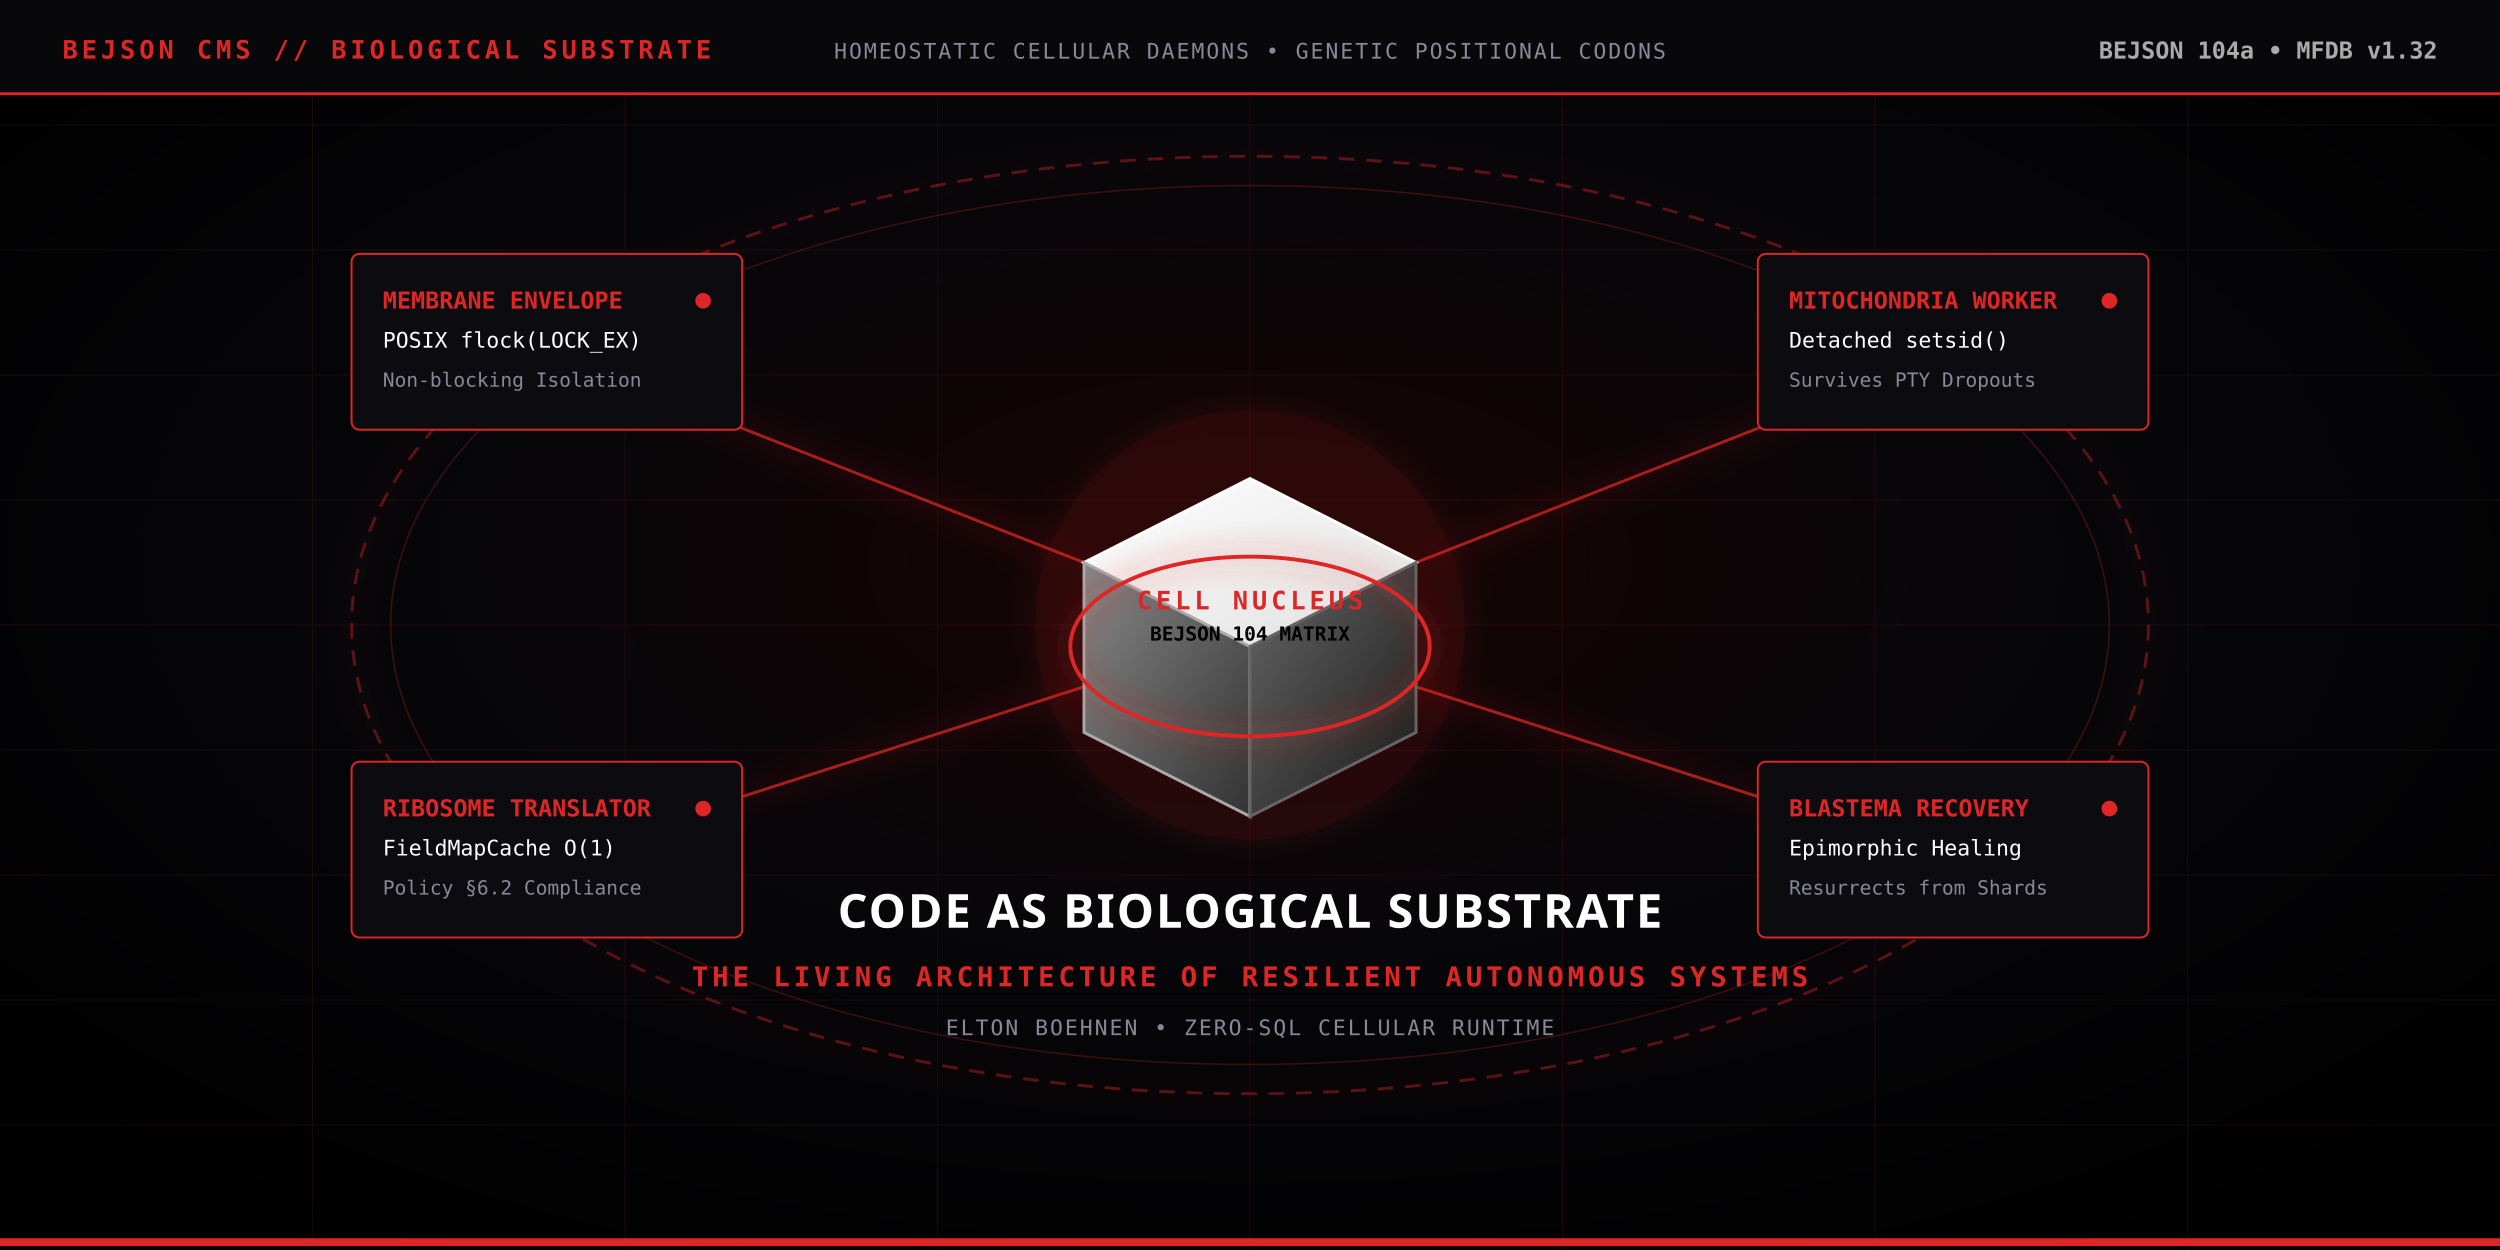
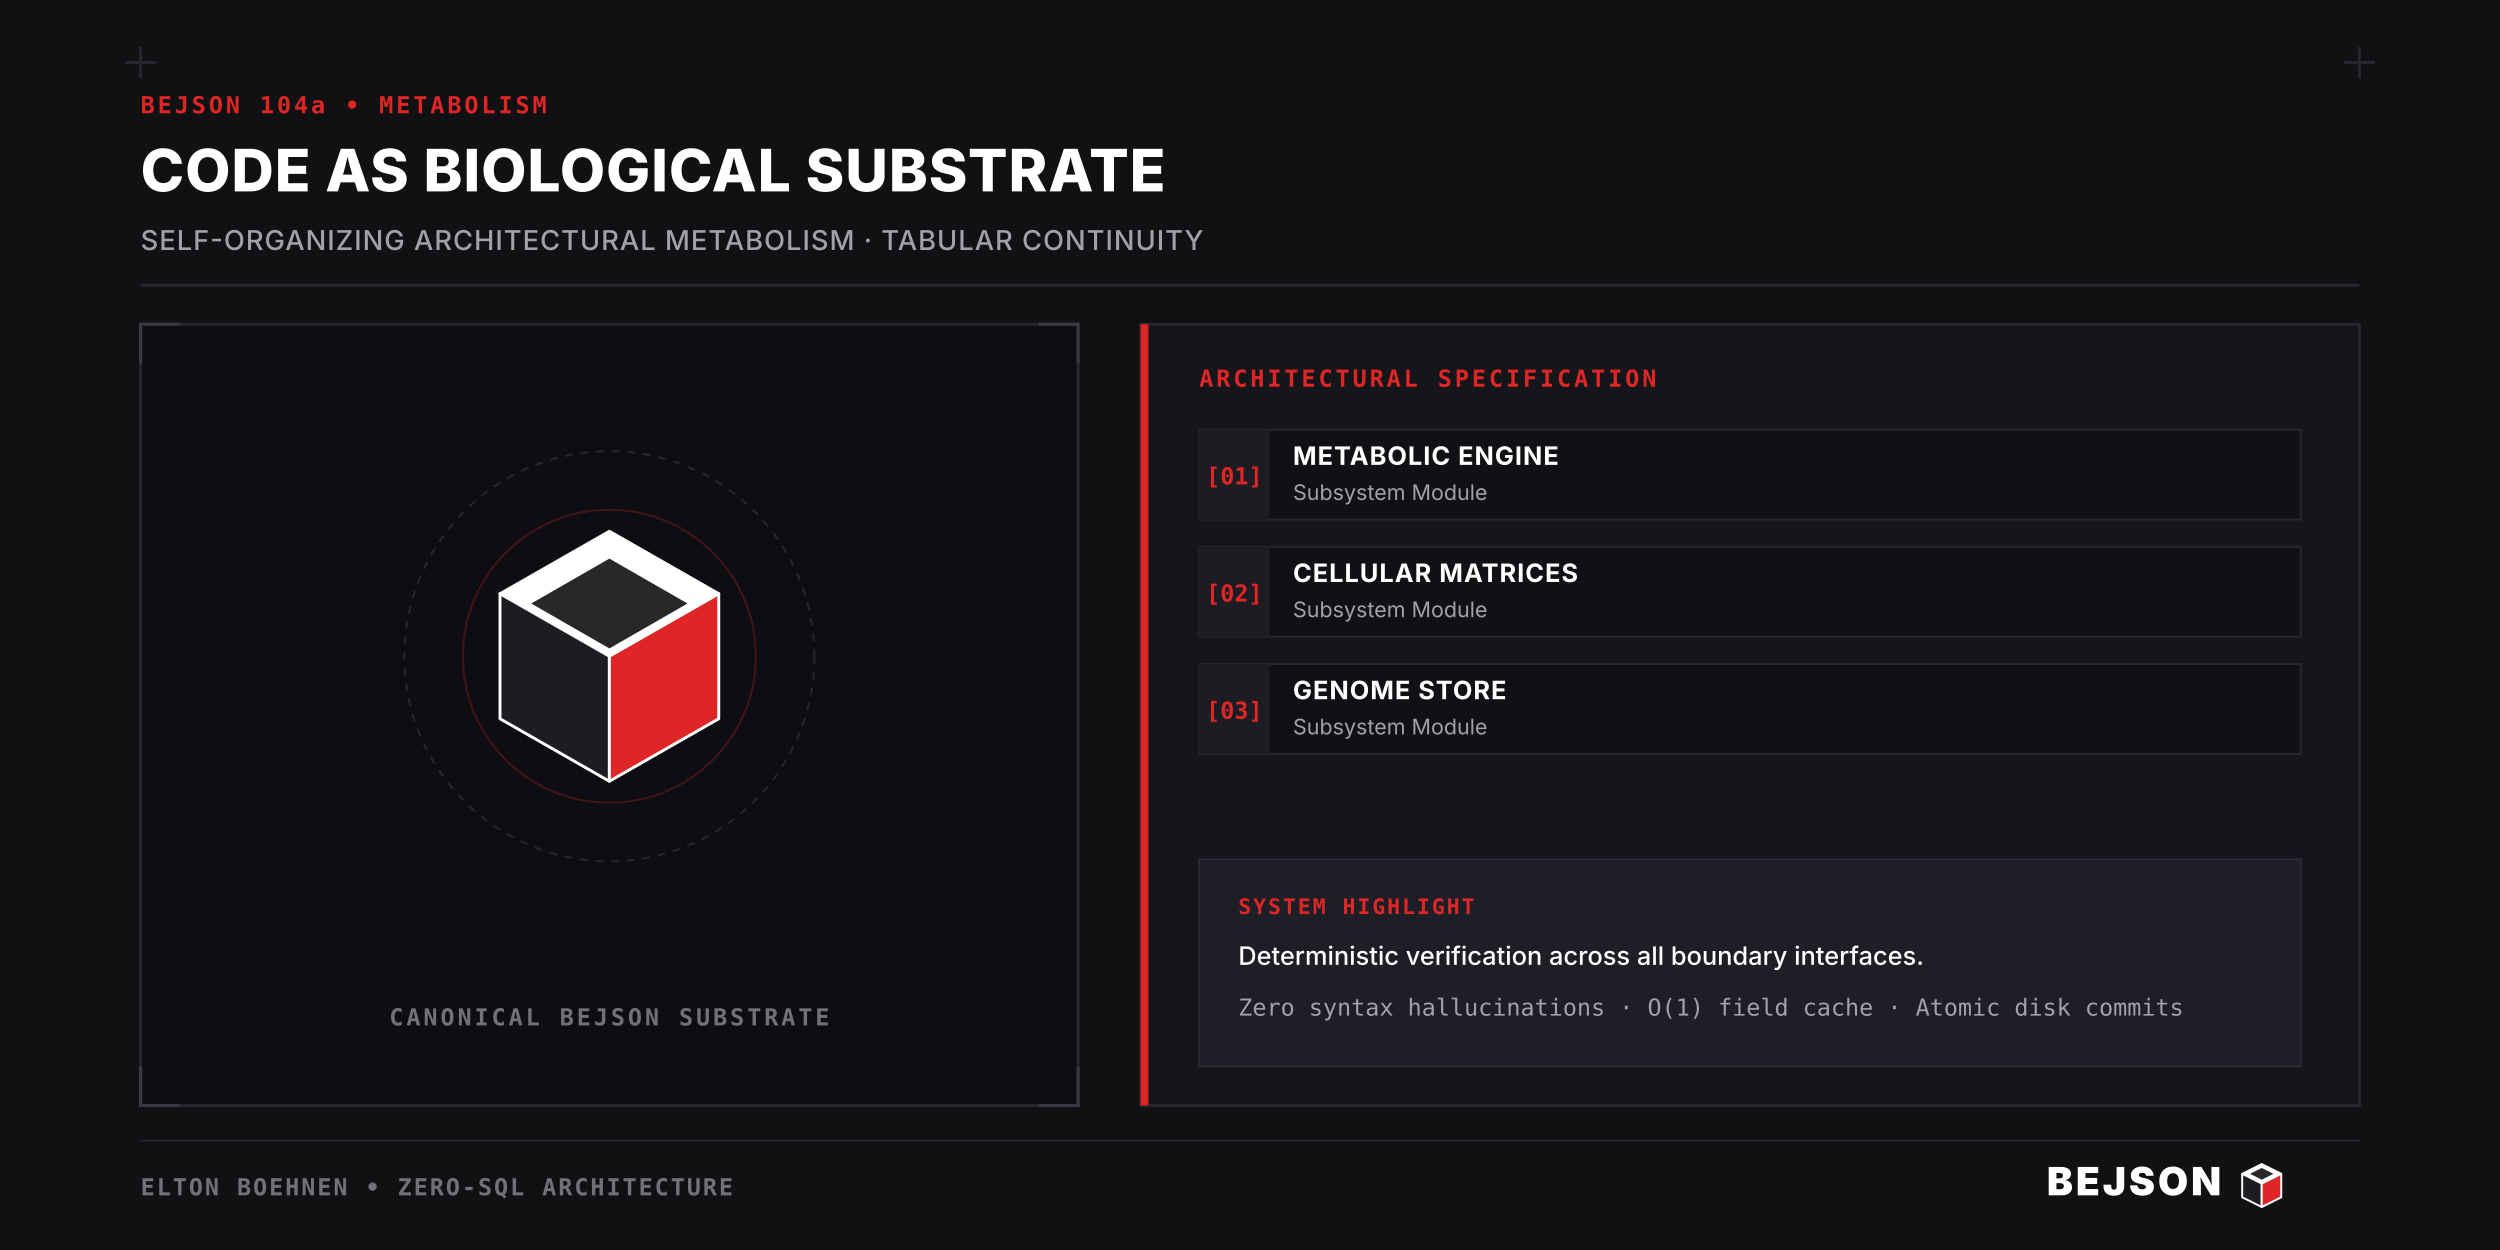
<svg xmlns="http://www.w3.org/2000/svg" width="1280" height="640" viewBox="0 0 1280 640">
-   <defs>
-     <radialGradient id="substrateGlow" cx="50%" cy="45%" r="65%">
-       <stop offset="0%" stop-color="#1a0404" stop-opacity="0.95" />
-       <stop offset="50%" stop-color="#08080c" stop-opacity="0.8" />
-       <stop offset="100%" stop-color="#000000" stop-opacity="1" />
-     </radialGradient>
-     <linearGradient id="nucleusTop" x1="0%" y1="0%" x2="100%" y2="100%">
-       <stop offset="0%" stop-color="#FFFFFF" />
-       <stop offset="100%" stop-color="#E0E0E0" />
-     </linearGradient>
-     <linearGradient id="nucleusLeft" x1="0%" y1="0%" x2="100%" y2="100%">
-       <stop offset="0%" stop-color="#888888" />
-       <stop offset="100%" stop-color="#333333" />
-     </linearGradient>
-     <linearGradient id="nucleusRight" x1="0%" y1="0%" x2="100%" y2="100%">
-       <stop offset="0%" stop-color="#666666" />
-       <stop offset="100%" stop-color="#1a1a1a" />
-     </linearGradient>
-     <filter id="membraneGlow" x="-20%" y="-20%" width="140%" height="140%">
-       <feGaussianBlur stdDeviation="8" result="blur" />
-       <feComposite in="SourceGraphic" in2="blur" operator="over" />
-     </filter>
-   </defs>
-   <rect width="1280" height="640" fill="#000000" />
-   <rect width="1280" height="640" fill="url(#substrateGlow)" />
-   <g stroke="#DE2626" stroke-width="0.5" opacity="0.12">
-     <line x1="0" y1="64" x2="1280" y2="64" />
-     <line x1="0" y1="128" x2="1280" y2="128" />
-     <line x1="0" y1="192" x2="1280" y2="192" />
-     <line x1="0" y1="256" x2="1280" y2="256" />
-     <line x1="0" y1="320" x2="1280" y2="320" />
-     <line x1="0" y1="384" x2="1280" y2="384" />
-     <line x1="0" y1="448" x2="1280" y2="448" />
-     <line x1="0" y1="512" x2="1280" y2="512" />
-     <line x1="0" y1="576" x2="1280" y2="576" />
-     <line x1="160" y1="0" x2="160" y2="640" />
-     <line x1="320" y1="0" x2="320" y2="640" />
-     <line x1="480" y1="0" x2="480" y2="640" />
-     <line x1="640" y1="0" x2="640" y2="640" />
-     <line x1="800" y1="0" x2="800" y2="640" />
-     <line x1="960" y1="0" x2="960" y2="640" />
-     <line x1="1120" y1="0" x2="1120" y2="640" />
+   <rect width="1280" height="640" fill="#111113" />
+   <path d="M 72 24 L 72 40 M 64 32 L 80 32" stroke="#262630" stroke-width="1.5" />
+   <path d="M 1208 24 L 1208 40 M 1200 32 L 1216 32" stroke="#262630" stroke-width="1.5" />
+   <text x="72" y="58" fill="#DE2626" font-size="12" font-family="monospace" font-weight="800" letter-spacing="1.5">BEJSON 104a • METABOLISM</text>
+   <text x="72" y="98" fill="#FFFFFF" font-size="30" font-family="system-ui, -apple-system, sans-serif" font-weight="800" letter-spacing="0.5">CODE AS BIOLOGICAL SUBSTRATE</text>
+   <text x="72" y="128" fill="#A1A1AA" font-size="14" font-family="system-ui, -apple-system, sans-serif" font-weight="500" letter-spacing="0.5">SELF-ORGANIZING ARCHITECTURAL METABOLISM · TABULAR CONTINUITY</text>
+   <line x1="72" y1="146" x2="1208" y2="146" stroke="#262630" stroke-width="1.5" />
+   <rect x="72" y="166" width="480" height="400" rx="0" fill="#0E0E12" stroke="#26262E" stroke-width="1.5" />
+   <path d="M 72 186 L 72 166 L 92 166" fill="none" stroke="#3A3A44" stroke-width="1.5" />
+   <path d="M 532 166 L 552 166 L 552 186" fill="none" stroke="#3A3A44" stroke-width="1.5" />
+   <path d="M 72 546 L 72 566 L 92 566" fill="none" stroke="#3A3A44" stroke-width="1.5" />
+   <path d="M 532 566 L 552 566 L 552 546" fill="none" stroke="#3A3A44" stroke-width="1.5" />
+   <g transform="translate(312, 336)">
+     <circle cx="0" cy="0" r="105" fill="none" stroke="#262630" stroke-width="1" stroke-dasharray="4,4" />
+     <circle cx="0" cy="0" r="75" fill="none" stroke="#DE2626" stroke-width="1" opacity="0.25" />
+     <polygon points="0,-64 56,-32 0,0 -56,-32" fill="#FFFFFF" stroke="#FFFFFF" stroke-width="1.5" stroke-linejoin="round" />
+     <polygon points="0,-50 40,-27 0,-4 -40,-27" fill="#111113" opacity="0.9" />
+     <polygon points="-56,-32 0,0 0,64 -56,32" fill="#1C1C22" stroke="#FFFFFF" stroke-width="1.5" stroke-linejoin="round" />
+     <polygon points="0,0 56,-32 56,32 0,64" fill="#DE2626" stroke="#FFFFFF" stroke-width="1.5" stroke-linejoin="round" />
  </g>
-   <rect x="0" y="0" width="1280" height="48" fill="#08080a" />
-   <line x1="0" y1="48" x2="1280" y2="48" stroke="#DE2626" stroke-width="1.5" />
-   <text x="32" y="30" fill="#DE2626" font-size="13" font-family="monospace" font-weight="700" letter-spacing="2">BEJSON CMS // BIOLOGICAL SUBSTRATE</text>
-   <text x="640" y="30" fill="#888899" font-size="11" font-family="monospace" text-anchor="middle" letter-spacing="1">HOMEOSTATIC CELLULAR DAEMONS • GENETIC POSITIONAL CODONS</text>
-   <text x="1248" y="30" fill="#AAAAAA" font-size="12" font-family="monospace" text-anchor="end" font-weight="600">BEJSON 104a • MFDB v1.32</text>
-   <ellipse cx="640" cy="320" rx="460" ry="240" fill="none" stroke="#DE2626" stroke-width="1.5" stroke-dasharray="8,6" opacity="0.4" filter="url(#membraneGlow)" />
-   <ellipse cx="640" cy="320" rx="440" ry="225" fill="none" stroke="#DE2626" stroke-width="0.8" opacity="0.25" />
-   <g stroke="#DE2626" stroke-width="1.5" opacity="0.75" filter="url(#membraneGlow)">
-     <line x1="280" y1="180" x2="560" y2="290" />
-     <line x1="280" y1="440" x2="560" y2="350" />
-     <line x1="1000" y1="180" x2="720" y2="290" />
-     <line x1="1000" y1="440" x2="720" y2="350" />
+   <text x="312" y="525" fill="#71717A" font-size="12" font-family="monospace" font-weight="600" text-anchor="middle" letter-spacing="1.5">CANONICAL BEJSON SUBSTRATE</text>
+   <rect x="584" y="166" width="624" height="400" rx="0" fill="#16161A" stroke="#26262E" stroke-width="1.5" />
+   <rect x="584" y="166" width="4" height="400" rx="0" fill="#DE2626" />
+   <text x="614" y="198" fill="#DE2626" font-size="12" font-family="monospace" font-weight="800" letter-spacing="1.5">ARCHITECTURAL SPECIFICATION</text>
+   <g transform="translate(614, 238)">
+     <rect x="0" y="-18" width="564" height="46" rx="0" fill="#111115" stroke="#26262E" stroke-width="1" />
+     <rect x="0" y="-18" width="36" height="46" rx="0" fill="#1C1C22" />
+     <text x="18" y="10" fill="#DE2626" font-size="12" font-family="monospace" font-weight="800" text-anchor="middle">[01]</text>
+     <text x="48" y="0" fill="#FFFFFF" font-size="13" font-family="system-ui, -apple-system, sans-serif" font-weight="700" letter-spacing="0.5">METABOLIC ENGINE</text>
+     <text x="48" y="18" fill="#A1A1AA" font-size="11" font-family="system-ui, -apple-system, sans-serif" font-weight="400">Subsystem Module</text>
  </g>
-   <g transform="translate(180, 130)">
-     <rect width="200" height="90" rx="4" fill="#0c0c10" stroke="#DE2626" stroke-width="1" />
-     <text x="16" y="28" fill="#DE2626" font-size="12" font-family="monospace" font-weight="700">MEMBRANE ENVELOPE</text>
-     <text x="16" y="48" fill="#FFFFFF" font-size="11" font-family="monospace">POSIX flock(LOCK_EX)</text>
-     <text x="16" y="68" fill="#888899" font-size="10" font-family="monospace">Non-blocking Isolation</text>
-     <circle cx="180" cy="24" r="4" fill="#DE2626" />
+   <g transform="translate(614, 298)">
+     <rect x="0" y="-18" width="564" height="46" rx="0" fill="#111115" stroke="#26262E" stroke-width="1" />
+     <rect x="0" y="-18" width="36" height="46" rx="0" fill="#1C1C22" />
+     <text x="18" y="10" fill="#DE2626" font-size="12" font-family="monospace" font-weight="800" text-anchor="middle">[02]</text>
+     <text x="48" y="0" fill="#FFFFFF" font-size="13" font-family="system-ui, -apple-system, sans-serif" font-weight="700" letter-spacing="0.5">CELLULAR MATRICES</text>
+     <text x="48" y="18" fill="#A1A1AA" font-size="11" font-family="system-ui, -apple-system, sans-serif" font-weight="400">Subsystem Module</text>
  </g>
-   <g transform="translate(180, 390)">
-     <rect width="200" height="90" rx="4" fill="#0c0c10" stroke="#DE2626" stroke-width="1" />
-     <text x="16" y="28" fill="#DE2626" font-size="12" font-family="monospace" font-weight="700">RIBOSOME TRANSLATOR</text>
-     <text x="16" y="48" fill="#FFFFFF" font-size="11" font-family="monospace">FieldMapCache O(1)</text>
-     <text x="16" y="68" fill="#888899" font-size="10" font-family="monospace">Policy §6.2 Compliance</text>
-     <circle cx="180" cy="24" r="4" fill="#DE2626" />
+   <g transform="translate(614, 358)">
+     <rect x="0" y="-18" width="564" height="46" rx="0" fill="#111115" stroke="#26262E" stroke-width="1" />
+     <rect x="0" y="-18" width="36" height="46" rx="0" fill="#1C1C22" />
+     <text x="18" y="10" fill="#DE2626" font-size="12" font-family="monospace" font-weight="800" text-anchor="middle">[03]</text>
+     <text x="48" y="0" fill="#FFFFFF" font-size="13" font-family="system-ui, -apple-system, sans-serif" font-weight="700" letter-spacing="0.5">GENOME STORE</text>
+     <text x="48" y="18" fill="#A1A1AA" font-size="11" font-family="system-ui, -apple-system, sans-serif" font-weight="400">Subsystem Module</text>
  </g>
-   <g transform="translate(900, 130)">
-     <rect width="200" height="90" rx="4" fill="#0c0c10" stroke="#DE2626" stroke-width="1" />
-     <text x="16" y="28" fill="#DE2626" font-size="12" font-family="monospace" font-weight="700">MITOCHONDRIA WORKER</text>
-     <text x="16" y="48" fill="#FFFFFF" font-size="11" font-family="monospace">Detached setsid()</text>
-     <text x="16" y="68" fill="#888899" font-size="10" font-family="monospace">Survives PTY Dropouts</text>
-     <circle cx="180" cy="24" r="4" fill="#DE2626" />
+   <rect x="614" y="440" width="564" height="106" rx="0" fill="#1E1E26" stroke="#2B2B36" stroke-width="1" />
+   <text x="634" y="468" fill="#DE2626" font-size="11" font-family="monospace" font-weight="800" letter-spacing="1">SYSTEM HIGHLIGHT</text>
+   <text x="634" y="494" fill="#FFFFFF" font-size="13" font-family="system-ui, -apple-system, sans-serif" font-weight="500">Deterministic verification across all boundary interfaces.</text>
+   <text x="634" y="520" fill="#A1A1AA" font-size="12" font-family="monospace">Zero syntax hallucinations · O(1) field cache · Atomic disk commits</text>
+   <line x1="72" y1="584" x2="1208" y2="584" stroke="#262630" stroke-width="1" />
+   <text x="72" y="612" fill="#71717A" font-size="12" font-family="monospace" font-weight="600" letter-spacing="1">ELTON BOEHNEN • ZERO-SQL ARCHITECTURE</text>
+   <g transform="translate(1048, 592)">
+     <text x="0" y="20" fill="#FFFFFF" font-size="20" font-family="system-ui, -apple-system, sans-serif" font-weight="900" letter-spacing="1.5">BEJSON</text>
+     <g transform="translate(98, 2)">
+       <polygon points="12,2 22,7 12,12 2,7" fill="#FFFFFF" stroke="#FFFFFF" stroke-width="1" stroke-linejoin="round" />
+       <polygon points="12,4 18,7 12,10 6,7" fill="#111113" opacity="0.9" />
+       <polygon points="2,7 12,12 12,24 2,19" fill="#1C1C22" stroke="#FFFFFF" stroke-width="1" stroke-linejoin="round" />
+       <polygon points="12,12 22,7 22,19 12,24" fill="#DE2626" stroke="#FFFFFF" stroke-width="1" stroke-linejoin="round" />
+     </g>
  </g>
-   <g transform="translate(900, 390)">
-     <rect width="200" height="90" rx="4" fill="#0c0c10" stroke="#DE2626" stroke-width="1" />
-     <text x="16" y="28" fill="#DE2626" font-size="12" font-family="monospace" font-weight="700">BLASTEMA RECOVERY</text>
-     <text x="16" y="48" fill="#FFFFFF" font-size="11" font-family="monospace">Epimorphic Healing</text>
-     <text x="16" y="68" fill="#888899" font-size="10" font-family="monospace">Resurrects from Shards</text>
-     <circle cx="180" cy="24" r="4" fill="#DE2626" />
-   </g>
-   <g transform="translate(640, 320)">
-     <circle cx="0" cy="0" r="110" fill="#DE2626" opacity="0.12" filter="url(#membraneGlow)" />
-     <polygon points="0,-75 85,-32 0,11 -85,-32" fill="url(#nucleusTop)" stroke="#FFFFFF" stroke-width="1.5" />
-     <polygon points="-85,-32 0,11 0,98 -85,55" fill="url(#nucleusLeft)" stroke="#AAAAAA" stroke-width="1.5" />
-     <polygon points="0,11 85,-32 85,55 0,98" fill="url(#nucleusRight)" stroke="#666666" stroke-width="1.5" />
-     <ellipse cx="0" cy="11" rx="92" ry="46" fill="none" stroke="#DE2626" stroke-width="2" filter="url(#membraneGlow)" />
-     <text x="0" y="-8" fill="#DE2626" font-size="13" font-family="monospace" font-weight="900" text-anchor="middle" letter-spacing="2">CELL NUCLEUS</text>
-     <text x="0" y="8" fill="#000000" font-size="10" font-family="monospace" font-weight="700" text-anchor="middle">BEJSON 104 MATRIX</text>
-   </g>
-   <text x="640" y="475" fill="#FFFFFF" font-size="24" font-family="sans-serif" font-weight="900" text-anchor="middle" letter-spacing="1">CODE AS BIOLOGICAL SUBSTRATE</text>
-   <text x="640" y="505" fill="#DE2626" font-size="14" font-family="monospace" font-weight="700" text-anchor="middle" letter-spacing="2">THE LIVING ARCHITECTURE OF RESILIENT AUTONOMOUS SYSTEMS</text>
-   <text x="640" y="530" fill="#888899" font-size="11" font-family="monospace" text-anchor="middle" letter-spacing="1">ELTON BOEHNEN • ZERO-SQL CELLULAR RUNTIME</text>
-   <line x1="0" y1="636" x2="1280" y2="636" stroke="#DE2626" stroke-width="4" />
</svg>
